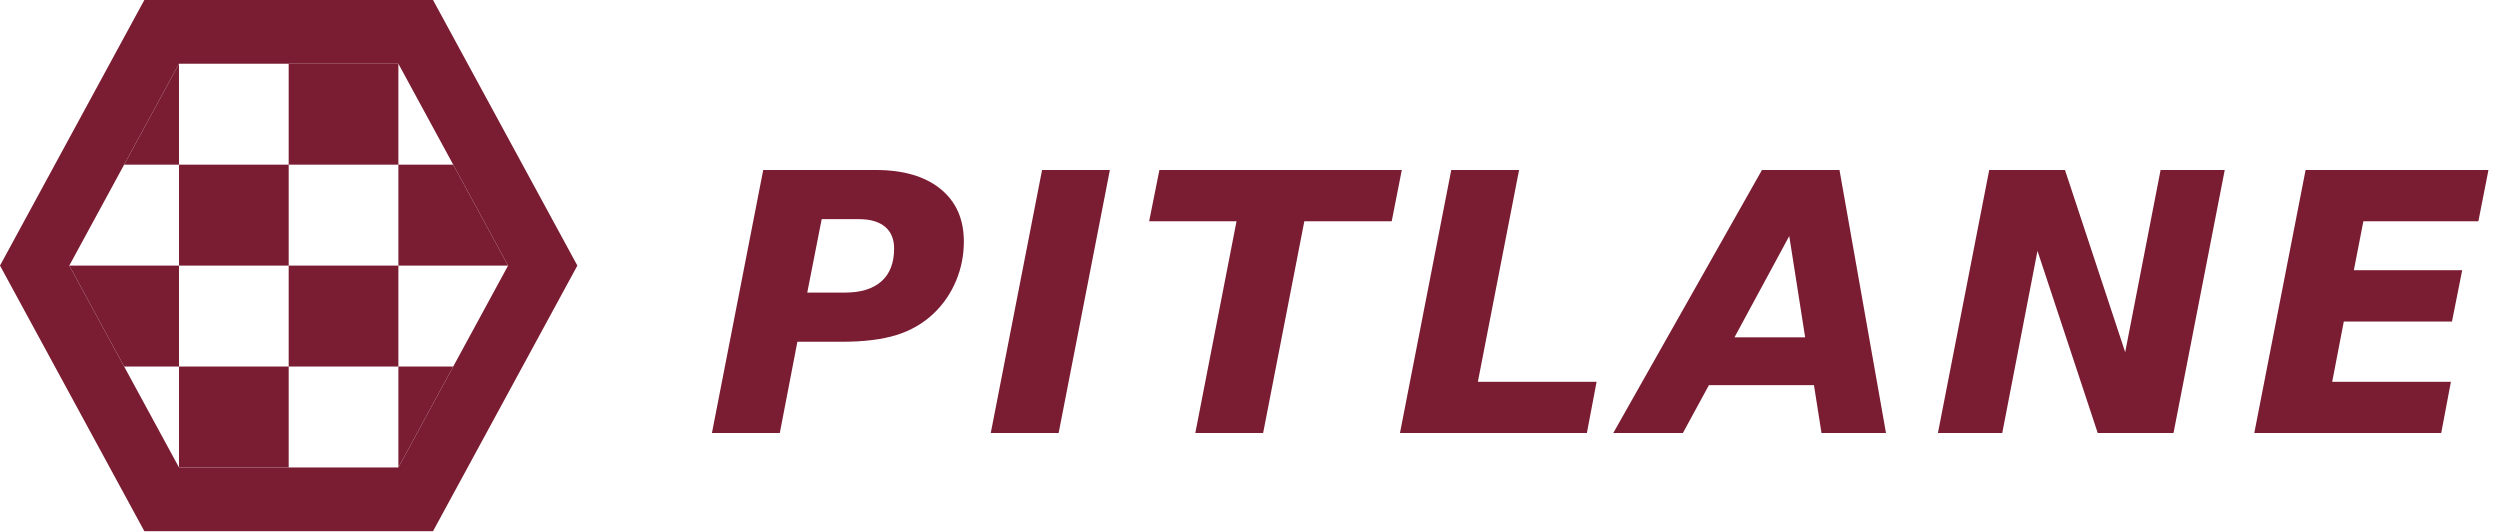
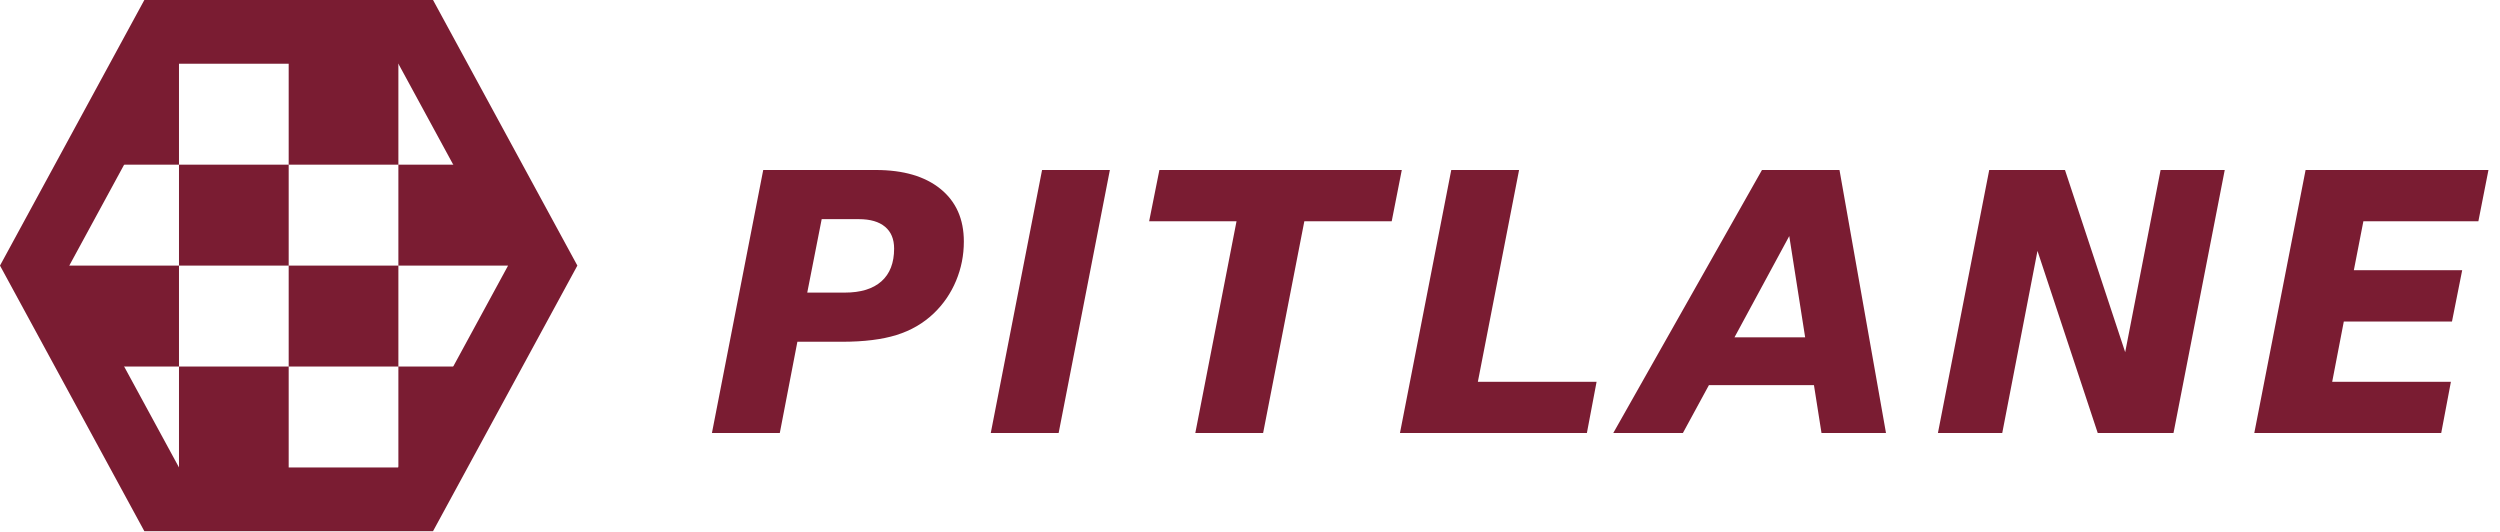
<svg xmlns="http://www.w3.org/2000/svg" viewBox="0 0 433.0 92.0">
  <g transform="translate(0.00 0.00) scale(1)">
    <clipPath id="a">
-       <path d="M31.00 11.04 L69.00 11.04 L88.00 46.00 L69.00 80.96 L31.00 80.96 L12.00 46.00 Z" />
+       <path d="M30.00 9.20 L70.00 9.20 L90.00 46.00 L70.00 82.80 L30.00 82.80 L10.00 46.00 Z" />
    </clipPath>
    <path fill-rule="evenodd" fill="#7A1C32" d="M25.00 0.00 L75.00 0.00 L100.00 46.00 L75.00 92.00 L25.00 92.00 L0.00 46.00 Z M31.00 11.04 L69.00 11.04 L88.00 46.00 L69.00 80.96 L31.00 80.96 L12.00 46.00 Z" />
-     <path fill="#7A1C32" clip-path="url(#a)" d="M12.00 11.04 h19.00 v17.48 h-19.00 Z M12.00 46.00 h19.00 v17.48 h-19.00 Z M31.00 28.52 h19.00 v17.48 h-19.00 Z M31.00 63.48 h19.00 v17.48 h-19.00 Z M50.00 11.04 h19.00 v17.48 h-19.00 Z M50.00 46.00 h19.00 v17.48 h-19.00 Z M69.00 28.52 h19.00 v17.48 h-19.00 Z M69.00 63.48 h19.00 v17.48 h-19.00 Z" />
+     <path fill="#7A1C32" clip-path="url(#a)" d="M8.00 7.04 H31.00 V28.52 H8.00 Z M8.00 46.00 H31.00 V63.48 H8.00 Z M31.00 28.52 H50.00 V46.00 H31.00 Z M31.00 63.48 H50.00 V84.96 H31.00 Z M50.00 7.04 H69.00 V28.52 H50.00 Z M50.00 46.00 H69.00 V63.48 H50.00 Z M69.00 28.52 H92.00 V46.00 H69.00 Z M69.00 63.48 H92.00 V84.96 H69.00 Z" />
  </g>
  <path fill="#7A1C32" transform="translate(122.00 17.00) scale(0.62486) translate(-452.09 -107.18)" d="M 468.398 127.094 L 499.602 127.094 C 507.246 127.094 513.227 128.844 517.539 132.344 C 521.852 135.844 524.008 140.703 524.008 146.922 C 524.008 150.734 523.289 154.359 521.852 157.797 C 520.422 161.227 518.375 164.227 515.711 166.797 C 512.812 169.57 509.359 171.578 505.352 172.828 C 501.352 174.078 496.324 174.703 490.273 174.703 L 477.867 174.703 L 472.992 200 L 454.18 200 Z M 484.602 140.719 L 480.602 161.078 L 491.008 161.078 C 495.434 161.078 498.82 160.039 501.164 157.953 C 503.508 155.871 504.68 152.844 504.68 148.875 C 504.68 146.242 503.84 144.227 502.164 142.828 C 500.484 141.422 498.07 140.719 494.914 140.719 Z M 545.688 127.094 L 564.484 127.094 L 550.281 200 L 531.469 200 Z M 578.211 127.094 L 645.398 127.094 L 642.602 141.312 L 618.383 141.312 L 606.961 200 L 588.164 200 L 599.586 141.312 L 575.367 141.312 Z M 659.109 127.094 L 677.906 127.094 L 666.484 185.797 L 699.391 185.797 L 696.703 200 L 644.891 200 Z M 759.641 186.719 L 730.531 186.719 L 723.312 200 L 704.016 200 L 745.234 127.094 L 766.719 127.094 L 779.609 200 L 761.734 200 Z M 737.609 173.484 L 757.203 173.484 L 752.797 145.406 Z M 808.223 127.094 L 829.223 127.094 L 845.91 177.594 L 855.723 127.094 L 873.504 127.094 L 859.301 200 L 838.301 200 L 821.598 149.516 L 811.832 200 L 794.004 200 Z M 895.914 127.094 L 946.602 127.094 L 943.805 141.312 L 911.93 141.312 L 909.289 154.875 L 939.32 154.875 L 936.492 169.094 L 906.508 169.094 L 903.289 185.797 L 936.195 185.797 L 933.508 200 L 881.695 200 Z M 452.086 107.18 " />
</svg>
